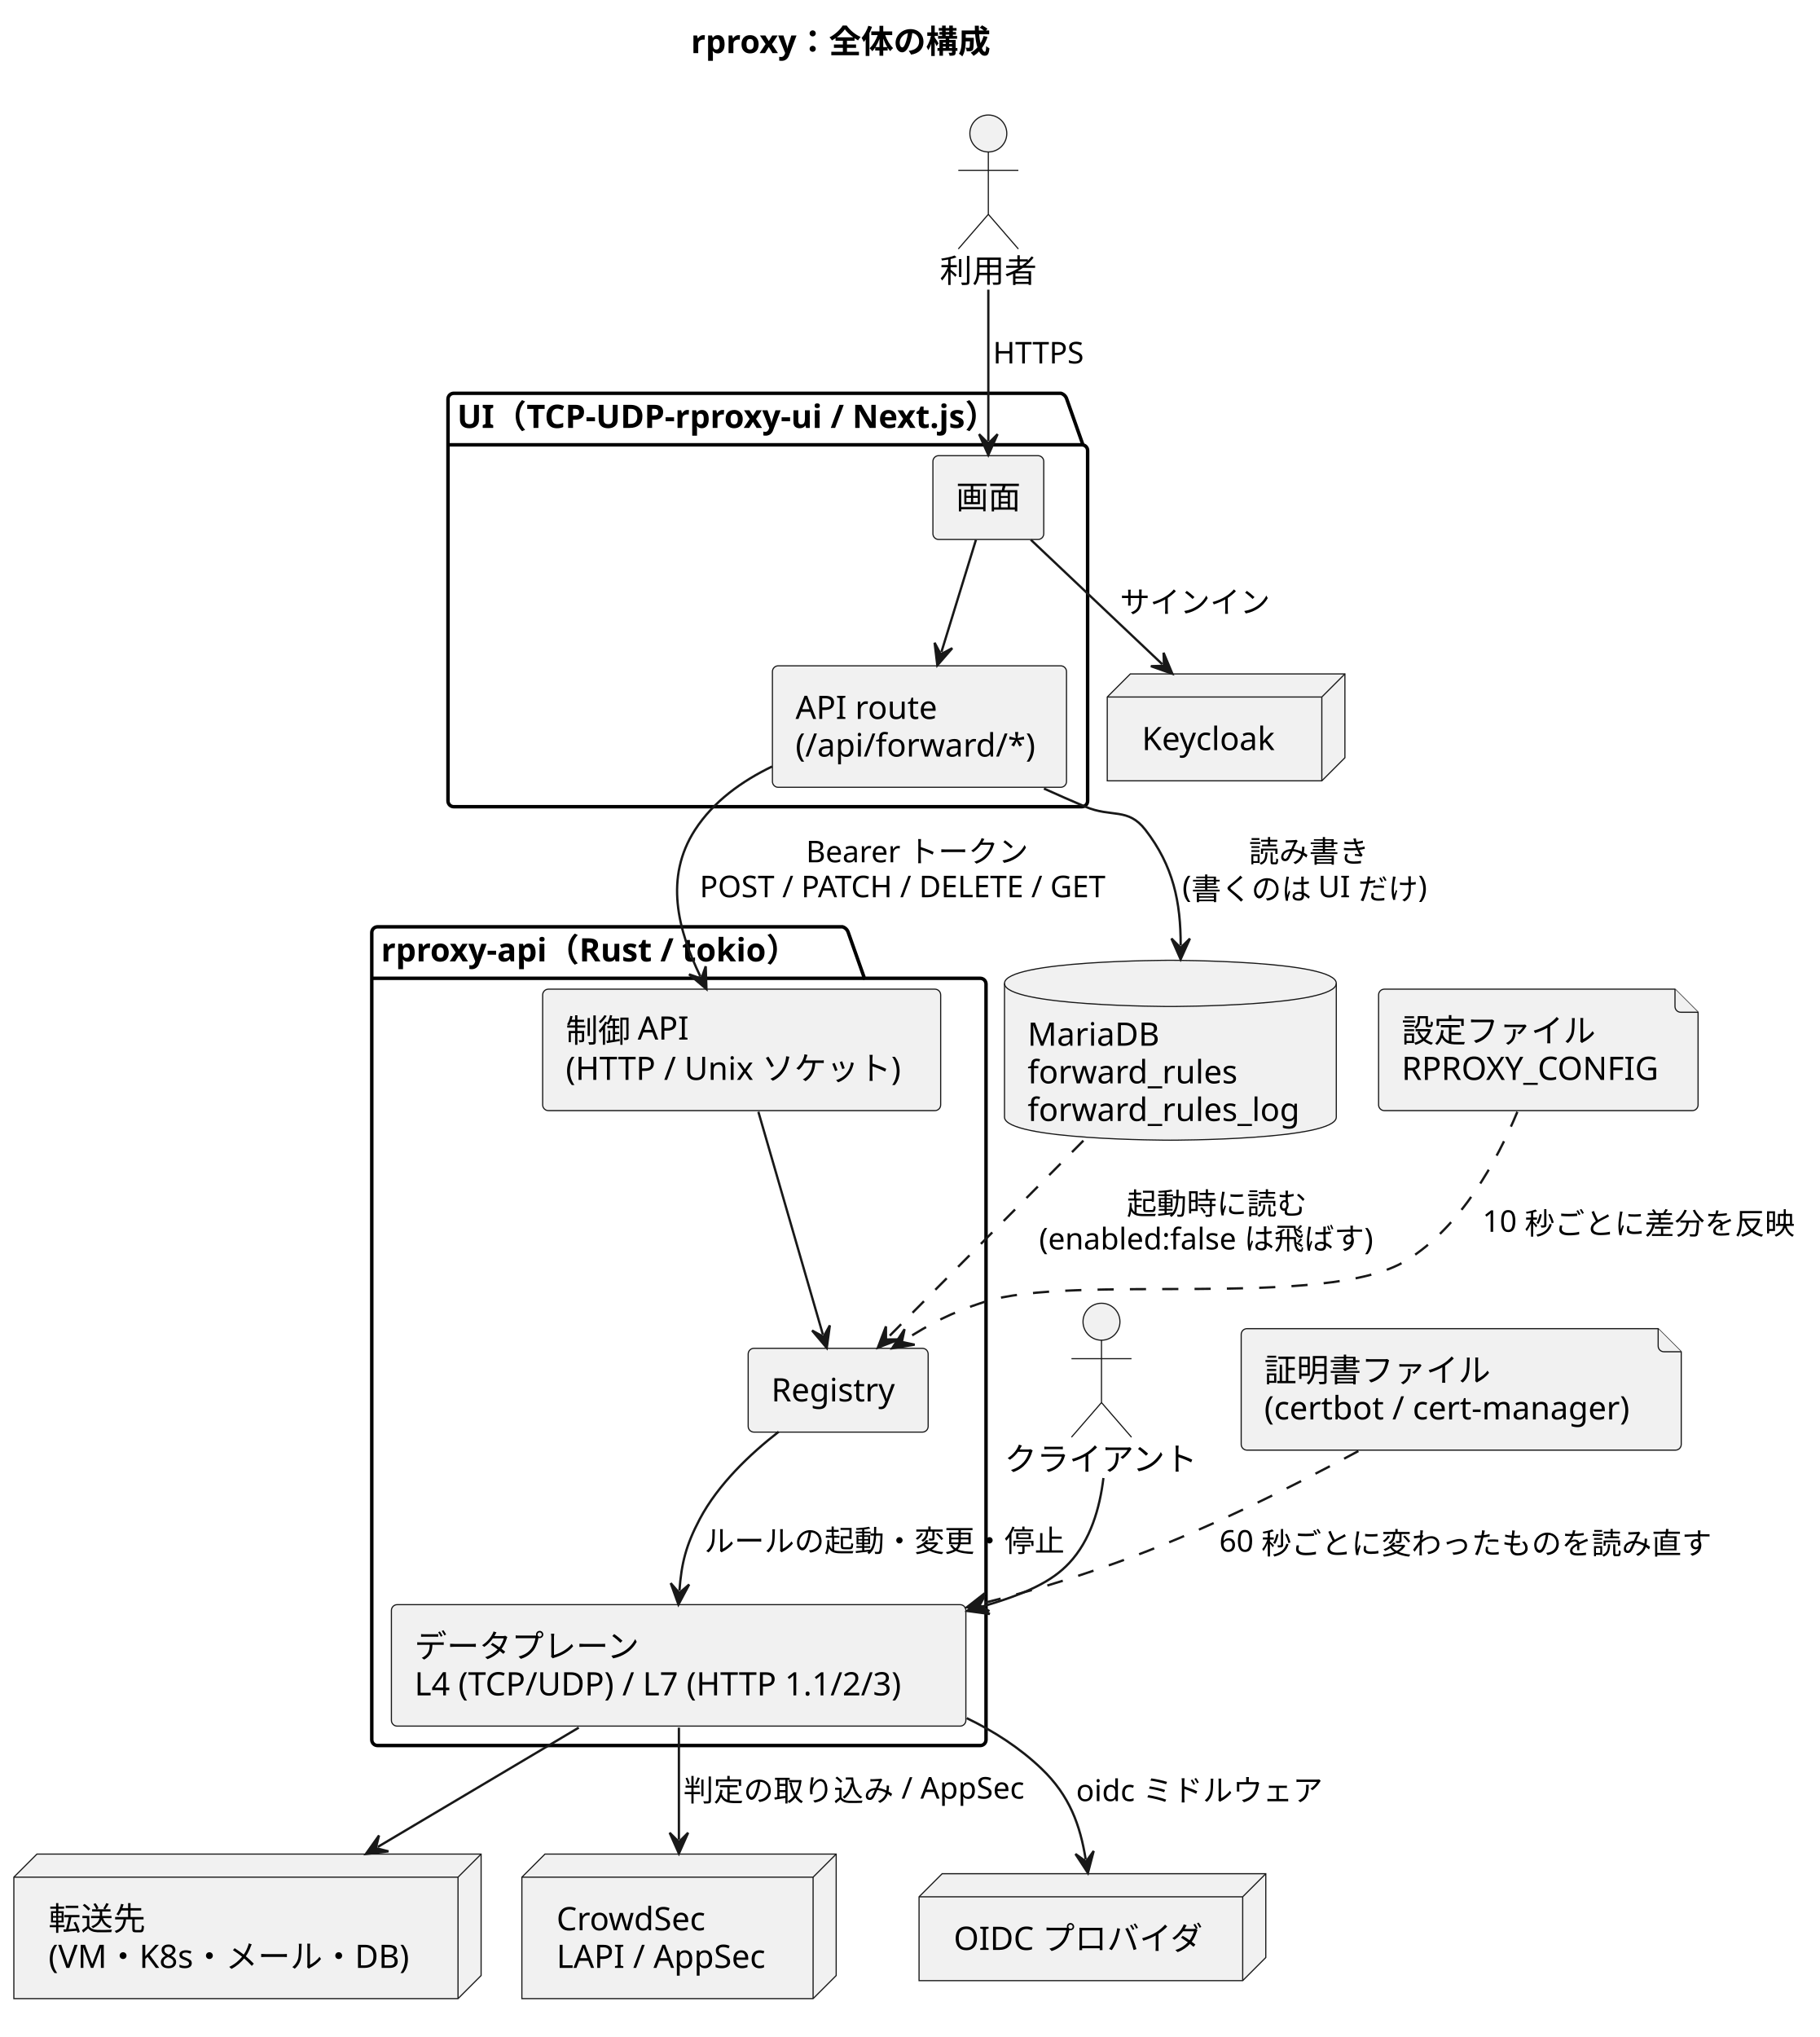
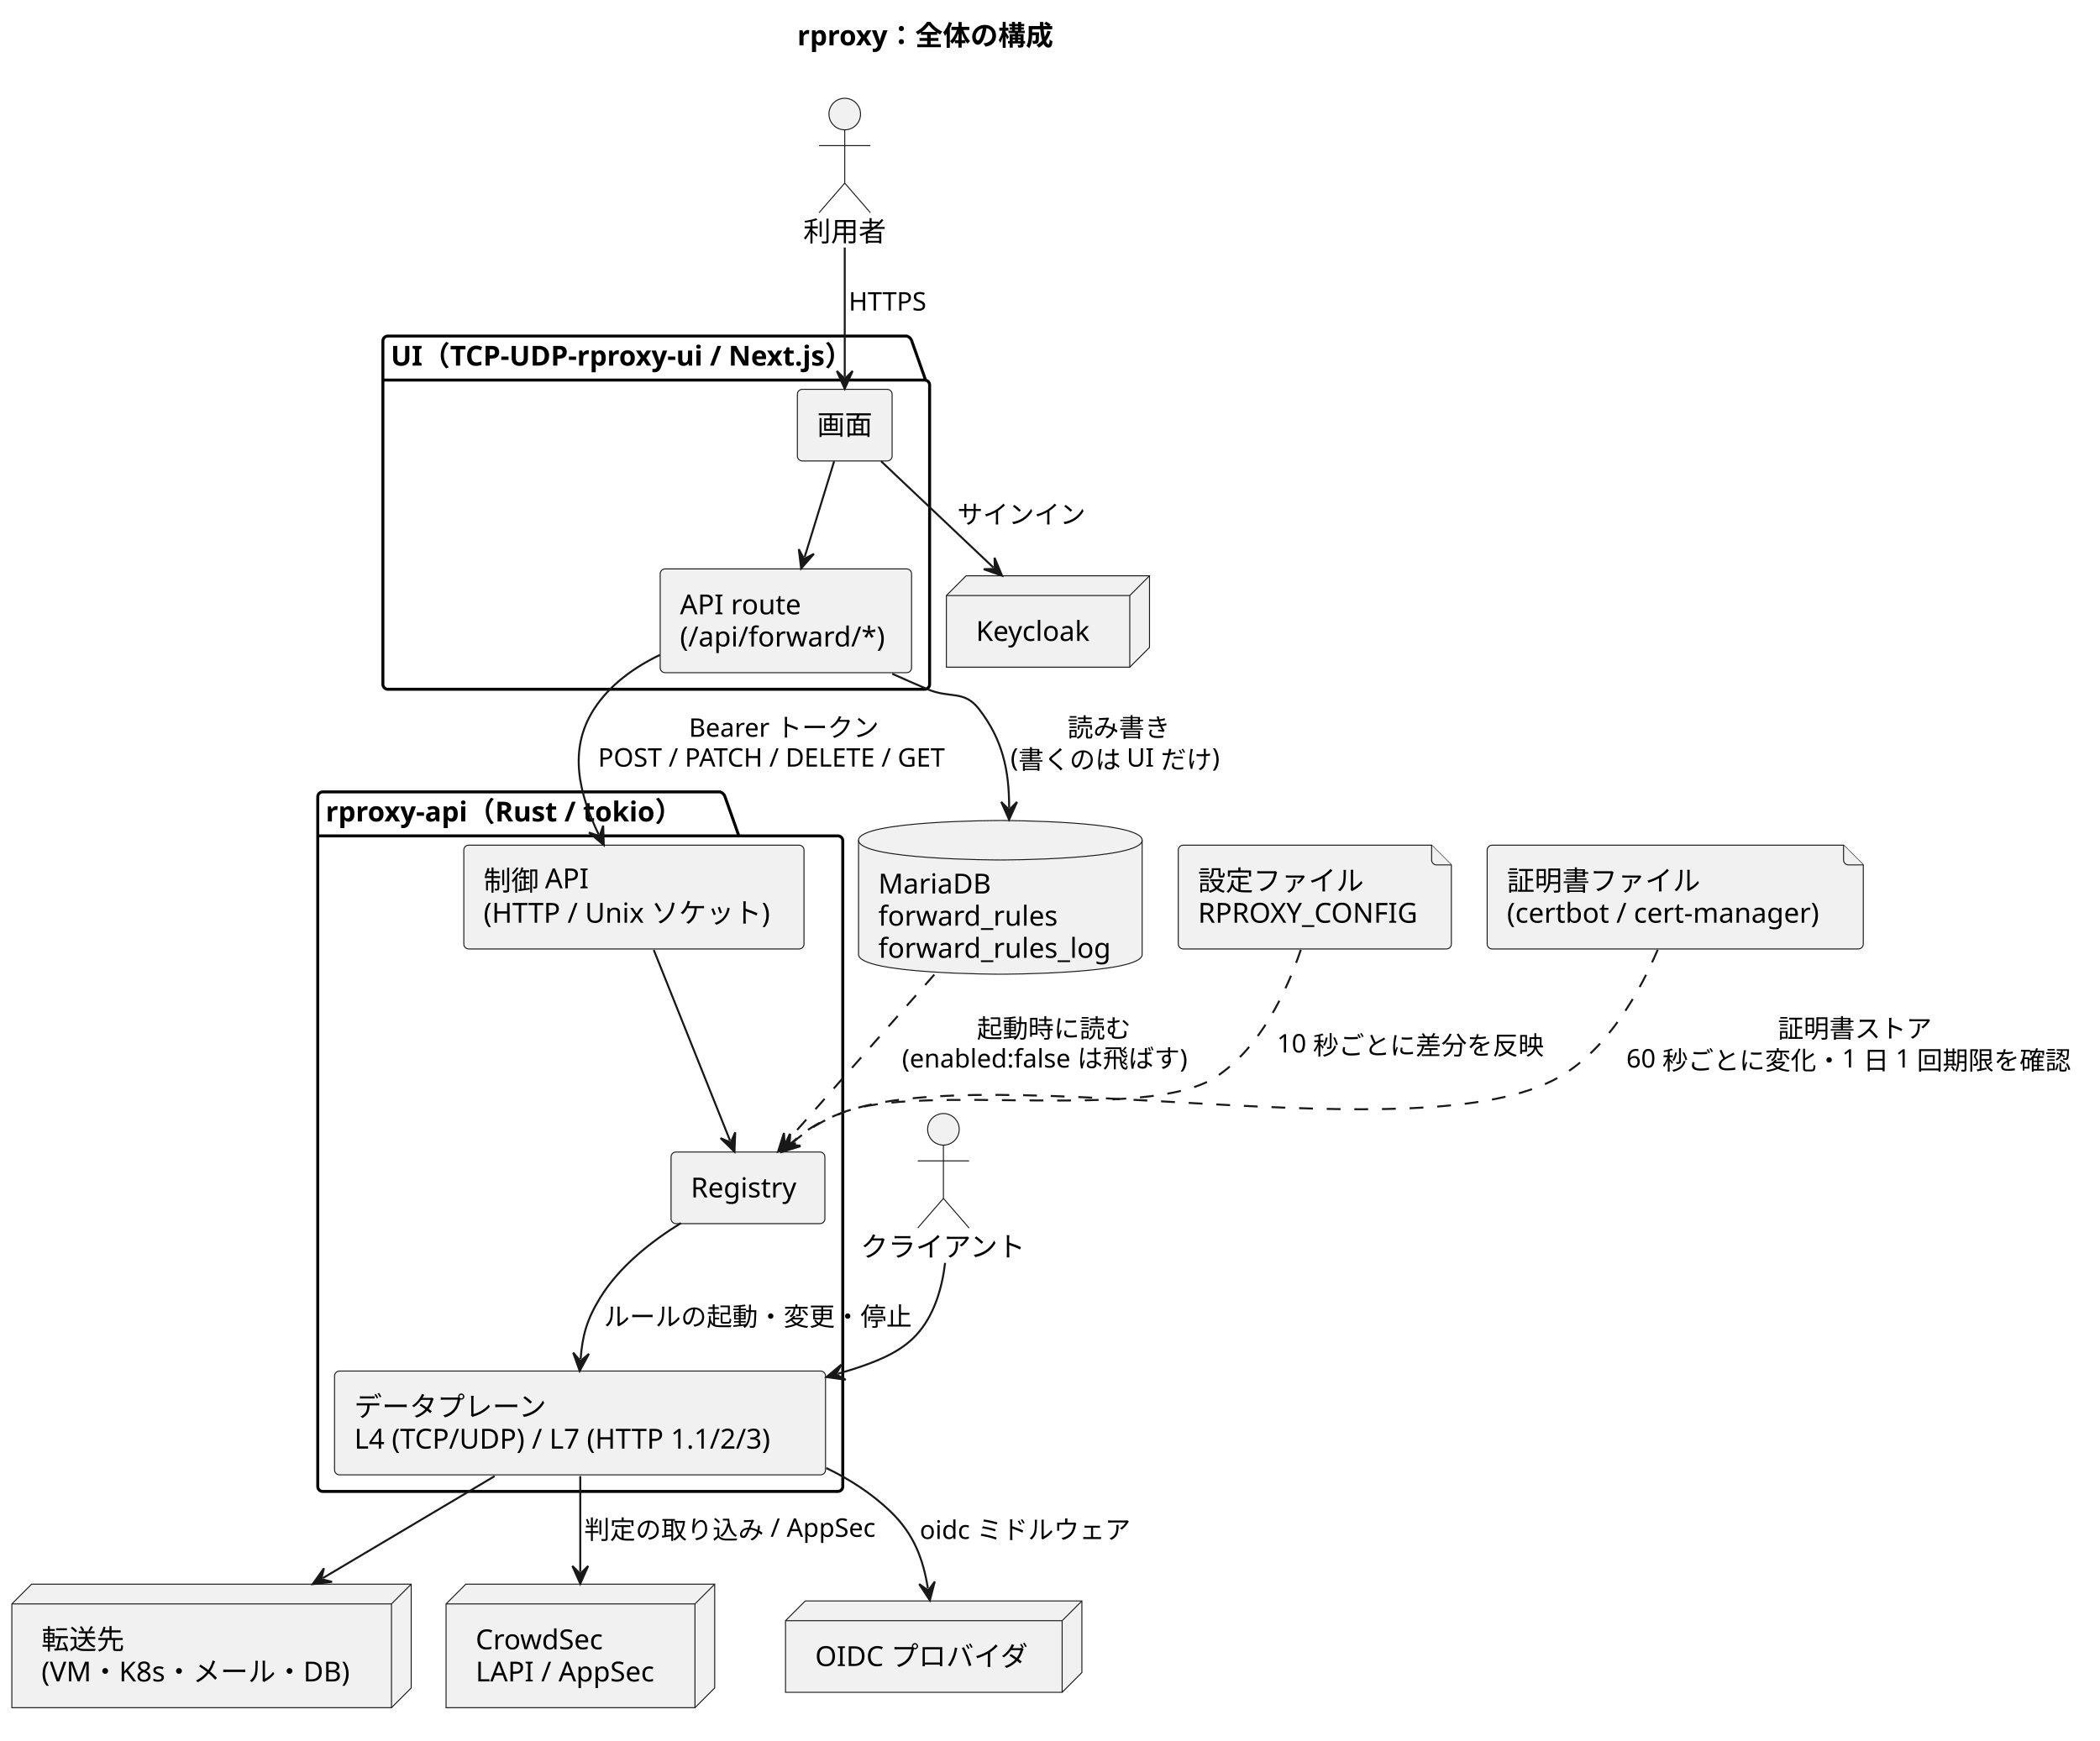
- <svg xmlns="http://www.w3.org/2000/svg" contentStyleType="text/css" data-diagram-type="DESCRIPTION" height="882px" preserveAspectRatio="none" style="width:788px;height:882px;background:#FFFFFF;" version="1.1" viewBox="0 0 788 882" width="788px" zoomAndPan="magnify">
+ <svg xmlns="http://www.w3.org/2000/svg" contentStyleType="text/css" data-diagram-type="DESCRIPTION" height="882px" preserveAspectRatio="none" style="width:1064px;height:882px;background:#FFFFFF;" version="1.1" viewBox="0 0 1064 882" width="1064px" zoomAndPan="magnify">
  <defs />
  <g>
    <g class="title" data-source-line="2">
-       <text fill="#000000" font-family="sans-serif" font-size="14" font-weight="bold" lengthAdjust="spacing" textLength="135.604" x="299.198" y="22.995">rproxy：全体の構成</text>
+       <text fill="#000000" font-family="sans-serif" font-size="14" font-weight="bold" lengthAdjust="spacing" textLength="135.604" x="403.948" y="22.995">rproxy：全体の構成</text>
    </g>
    <g class="cluster" data-qualified-name="UI.TCP-UDP-rproxy-ui . Next.js." data-source-line="9" id="ent0005">
      <path d="M196.5,170.297 L459.46,170.297 A3.75,3.75 0 0 1 461.96,172.797 L468.96,192.594 L468.5,192.594 A2.5,2.5 0 0 1 471,195.094 L471,346.797 A2.5,2.5 0 0 1 468.5,349.297 L196.5,349.297 A2.5,2.5 0 0 1 194,346.797 L194,172.797 A2.5,2.5 0 0 1 196.5,170.297" fill="none" style="stroke:#000000;stroke-width:1.5;" />
      <line style="stroke:#000000;stroke-width:1.5;" x1="194" x2="468.96" y1="192.594" y2="192.594" />
      <text fill="#000000" font-family="sans-serif" font-size="14" font-weight="bold" lengthAdjust="spacing" textLength="261.96" x="198" y="185.292">UI（TCP-UDP-rproxy-ui / Next.js）</text>
    </g>
    <g class="cluster" data-qualified-name="rproxy-api.Rust . tokio." data-source-line="15" id="ent0009">
      <path d="M163.5,401.297 L364.854,401.297 A3.75,3.75 0 0 1 367.354,403.797 L374.354,423.594 L424.5,423.594 A2.5,2.5 0 0 1 427,426.094 L427,753.297 A2.5,2.5 0 0 1 424.5,755.797 L163.5,755.797 A2.5,2.5 0 0 1 161,753.297 L161,403.797 A2.5,2.5 0 0 1 163.5,401.297" fill="none" style="stroke:#000000;stroke-width:1.5;" />
      <line style="stroke:#000000;stroke-width:1.5;" x1="161" x2="374.354" y1="423.594" y2="423.594" />
      <text fill="#000000" font-family="sans-serif" font-size="14" font-weight="bold" lengthAdjust="spacing" textLength="200.354" x="165" y="416.292">rproxy-api（Rust / tokio）</text>
    </g>
    <g class="entity" data-qualified-name="user" data-source-line="5" id="ent0002">
      <ellipse cx="428" cy="57.797" fill="#F1F1F1" rx="8" ry="8" style="stroke:#181818;stroke-width:0.5;" />
      <path d="M428,65.797 L428,92.797 M415,73.797 L441,73.797 M428,92.797 L415,107.797 M428,92.797 L441,107.797" fill="none" style="stroke:#181818;stroke-width:0.5;" />
      <text fill="#000000" font-family="sans-serif" font-size="14" lengthAdjust="spacing" textLength="42" x="407" y="122.292">利用者</text>
    </g>
    <g class="entity" data-qualified-name="client" data-source-line="6" id="ent0003">
-       <ellipse cx="477" cy="572.297" fill="#F1F1F1" rx="8" ry="8" style="stroke:#181818;stroke-width:0.5;" />
-       <path d="M477,580.297 L477,607.297 M464,588.297 L490,588.297 M477,607.297 L464,622.297 M477,607.297 L490,622.297" fill="none" style="stroke:#181818;stroke-width:0.5;" />
-       <text fill="#000000" font-family="sans-serif" font-size="14" lengthAdjust="spacing" textLength="84" x="435" y="636.792">クライアント</text>
+       <ellipse cx="478" cy="572.297" fill="#F1F1F1" rx="8" ry="8" style="stroke:#181818;stroke-width:0.5;" />
+       <path d="M478,580.297 L478,607.297 M465,588.297 L491,588.297 M478,607.297 L465,622.297 M478,607.297 L491,622.297" fill="none" style="stroke:#181818;stroke-width:0.5;" />
+       <text fill="#000000" font-family="sans-serif" font-size="14" lengthAdjust="spacing" textLength="84" x="436" y="636.792">クライアント</text>
    </g>
    <g class="entity" data-qualified-name="kc" data-source-line="7" id="ent0004">
      <polygon fill="#F1F1F1" points="479.5,301.797,489.5,291.797,582.418,291.797,582.418,328.094,572.418,338.094,479.5,338.094,479.5,301.797" style="stroke:#181818;stroke-width:0.5;" />
      <line style="stroke:#181818;stroke-width:0.5;" x1="572.418" x2="582.418" y1="301.797" y2="291.797" />
      <line style="stroke:#181818;stroke-width:0.5;" x1="479.5" x2="572.418" y1="301.797" y2="301.797" />
      <line style="stroke:#181818;stroke-width:0.5;" x1="572.418" x2="572.418" y1="301.797" y2="338.094" />
      <text fill="#000000" font-family="sans-serif" font-size="14" lengthAdjust="spacing" textLength="62.918" x="494.5" y="324.792">Keycloak</text>
    </g>
    <g class="entity" data-qualified-name="db" data-source-line="13" id="ent0008">
      <path d="M435,425.797 C435,415.797 506.845,415.797 506.845,415.797 C506.845,415.797 578.689,415.797 578.689,425.797 L578.689,483.688 C578.689,493.688 506.845,493.688 506.845,493.688 C506.845,493.688 435,493.688 435,483.688 L435,425.797" fill="#F1F1F1" style="stroke:#181818;stroke-width:0.5;" />
      <path d="M435,425.797 C435,435.797 506.845,435.797 506.845,435.797 C506.845,435.797 578.689,435.797 578.689,425.797" fill="none" style="stroke:#181818;stroke-width:0.5;" />
      <text fill="#000000" font-family="sans-serif" font-size="14" lengthAdjust="spacing" textLength="59.268" x="445" y="452.792">MariaDB</text>
      <text fill="#000000" font-family="sans-serif" font-size="14" lengthAdjust="spacing" textLength="95.348" x="445" y="469.089">forward_rules</text>
      <text fill="#000000" font-family="sans-serif" font-size="14" lengthAdjust="spacing" textLength="123.689" x="445" y="485.386">forward_rules_log</text>
    </g>
    <g class="entity" data-qualified-name="cfg" data-source-line="20" id="ent0013">
      <path d="M597,430.797 L597,478.391 A2.5,2.5 0 0 0 599.5,480.891 L732.857,480.891 A2.5,2.5 0 0 0 735.357,478.391 L735.357,438.297 L725.357,428.297 L599.5,428.297 A2.5,2.5 0 0 0 597,430.797" fill="#F1F1F1" style="stroke:#181818;stroke-width:0.5;" />
      <path d="M725.357,428.297 L725.357,435.797 A2.5,2.5 0 0 0 727.857,438.297 L735.357,438.297" fill="#F1F1F1" style="stroke:#181818;stroke-width:0.5;" />
      <text fill="#000000" font-family="sans-serif" font-size="14" lengthAdjust="spacing" textLength="84" x="607" y="451.292">設定ファイル</text>
      <text fill="#000000" font-family="sans-serif" font-size="14" lengthAdjust="spacing" textLength="118.357" x="607" y="467.589">RPROXY_CONFIG</text>
    </g>
    <g class="entity" data-qualified-name="certs" data-source-line="21" id="ent0014">
-       <path d="M537.5,577.797 L537.5,625.391 A2.5,2.5 0 0 0 540,627.891 L725.57,627.891 A2.5,2.5 0 0 0 728.07,625.391 L728.07,585.297 L718.07,575.297 L540,575.297 A2.5,2.5 0 0 0 537.5,577.797" fill="#F1F1F1" style="stroke:#181818;stroke-width:0.5;" />
-       <path d="M718.07,575.297 L718.07,582.797 A2.5,2.5 0 0 0 720.57,585.297 L728.07,585.297" fill="#F1F1F1" style="stroke:#181818;stroke-width:0.5;" />
-       <text fill="#000000" font-family="sans-serif" font-size="14" lengthAdjust="spacing" textLength="98" x="547.5" y="598.292">証明書ファイル</text>
-       <text fill="#000000" font-family="sans-serif" font-size="14" lengthAdjust="spacing" textLength="170.57" x="547.5" y="614.589">(certbot / cert-manager)</text>
+       <path d="M753.5,430.797 L753.5,478.391 A2.5,2.5 0 0 0 756,480.891 L941.57,480.891 A2.5,2.5 0 0 0 944.07,478.391 L944.07,438.297 L934.07,428.297 L756,428.297 A2.5,2.5 0 0 0 753.5,430.797" fill="#F1F1F1" style="stroke:#181818;stroke-width:0.5;" />
+       <path d="M934.07,428.297 L934.07,435.797 A2.5,2.5 0 0 0 936.57,438.297 L944.07,438.297" fill="#F1F1F1" style="stroke:#181818;stroke-width:0.5;" />
+       <text fill="#000000" font-family="sans-serif" font-size="14" lengthAdjust="spacing" textLength="98" x="763.5" y="451.292">証明書ファイル</text>
+       <text fill="#000000" font-family="sans-serif" font-size="14" lengthAdjust="spacing" textLength="170.57" x="763.5" y="467.589">(certbot / cert-manager)</text>
    </g>
    <g class="entity" data-qualified-name="backend" data-source-line="23" id="ent0015">
      <polygon fill="#F1F1F1" points="6,812.797,16,802.797,208.346,802.797,208.346,855.391,198.346,865.391,6,865.391,6,812.797" style="stroke:#181818;stroke-width:0.5;" />
      <line style="stroke:#181818;stroke-width:0.5;" x1="198.346" x2="208.346" y1="812.797" y2="802.797" />
      <line style="stroke:#181818;stroke-width:0.5;" x1="6" x2="198.346" y1="812.797" y2="812.797" />
      <line style="stroke:#181818;stroke-width:0.5;" x1="198.346" x2="198.346" y1="812.797" y2="865.391" />
      <text fill="#000000" font-family="sans-serif" font-size="14" lengthAdjust="spacing" textLength="42" x="21" y="835.792">転送先</text>
      <text fill="#000000" font-family="sans-serif" font-size="14" lengthAdjust="spacing" textLength="162.346" x="21" y="852.089">(VM・K8s・メール・DB)</text>
    </g>
    <g class="entity" data-qualified-name="cs" data-source-line="24" id="ent0016">
      <polygon fill="#F1F1F1" points="226,812.797,236,802.797,362.113,802.797,362.113,855.391,352.113,865.391,226,865.391,226,812.797" style="stroke:#181818;stroke-width:0.5;" />
      <line style="stroke:#181818;stroke-width:0.5;" x1="352.113" x2="362.113" y1="812.797" y2="802.797" />
      <line style="stroke:#181818;stroke-width:0.5;" x1="226" x2="352.113" y1="812.797" y2="812.797" />
      <line style="stroke:#181818;stroke-width:0.5;" x1="352.113" x2="352.113" y1="812.797" y2="865.391" />
      <text fill="#000000" font-family="sans-serif" font-size="14" lengthAdjust="spacing" textLength="69.631" x="241" y="835.792">CrowdSec</text>
      <text fill="#000000" font-family="sans-serif" font-size="14" lengthAdjust="spacing" textLength="96.113" x="241" y="852.089">LAPI / AppSec</text>
    </g>
    <g class="entity" data-qualified-name="idp" data-source-line="25" id="ent0017">
      <polygon fill="#F1F1F1" points="398,821.297,408,811.297,548.154,811.297,548.154,847.594,538.154,857.594,398,857.594,398,821.297" style="stroke:#181818;stroke-width:0.5;" />
      <line style="stroke:#181818;stroke-width:0.5;" x1="538.154" x2="548.154" y1="821.297" y2="811.297" />
      <line style="stroke:#181818;stroke-width:0.5;" x1="398" x2="538.154" y1="821.297" y2="821.297" />
      <line style="stroke:#181818;stroke-width:0.5;" x1="538.154" x2="538.154" y1="821.297" y2="857.594" />
      <text fill="#000000" font-family="sans-serif" font-size="14" lengthAdjust="spacing" textLength="110.154" x="413" y="844.292">OIDC プロバイダ</text>
    </g>
    <g class="entity" data-qualified-name="UI.TCP-UDP-rproxy-ui . Next.js..ui_pages" data-source-line="10" id="ent0006">
      <rect fill="#F1F1F1" height="36.297" rx="2.5" ry="2.5" style="stroke:#181818;stroke-width:0.5;" width="48" x="404" y="197.297" />
      <text fill="#000000" font-family="sans-serif" font-size="14" lengthAdjust="spacing" textLength="28" x="414" y="220.292">画面</text>
    </g>
    <g class="entity" data-qualified-name="UI.TCP-UDP-rproxy-ui . Next.js..ui_api" data-source-line="11" id="ent0007">
      <rect fill="#F1F1F1" height="52.594" rx="2.5" ry="2.5" style="stroke:#181818;stroke-width:0.5;" width="127.352" x="334.5" y="288.297" />
      <text fill="#000000" font-family="sans-serif" font-size="14" lengthAdjust="spacing" textLength="63.895" x="344.5" y="311.292">API route</text>
      <text fill="#000000" font-family="sans-serif" font-size="14" lengthAdjust="spacing" textLength="107.352" x="344.5" y="327.589">(/api/forward/*)</text>
    </g>
    <g class="entity" data-qualified-name="rproxy-api.Rust . tokio..ctl" data-source-line="16" id="ent0010">
      <rect fill="#F1F1F1" height="52.594" rx="2.5" ry="2.5" style="stroke:#181818;stroke-width:0.5;" width="172.359" x="235" y="428.297" />
      <text fill="#000000" font-family="sans-serif" font-size="14" lengthAdjust="spacing" textLength="54.599" x="245" y="451.292">制御 API</text>
      <text fill="#000000" font-family="sans-serif" font-size="14" lengthAdjust="spacing" textLength="152.359" x="245" y="467.589">(HTTP / Unix ソケット)</text>
    </g>
    <g class="entity" data-qualified-name="rproxy-api.Rust . tokio..reg" data-source-line="17" id="ent0011">
-       <rect fill="#F1F1F1" height="36.297" rx="2.5" ry="2.5" style="stroke:#181818;stroke-width:0.5;" width="77.941" x="324" y="583.797" />
-       <text fill="#000000" font-family="sans-serif" font-size="14" lengthAdjust="spacing" textLength="57.941" x="334" y="606.792">Registry</text>
+       <rect fill="#F1F1F1" height="36.297" rx="2.5" ry="2.5" style="stroke:#181818;stroke-width:0.5;" width="77.941" x="340" y="583.797" />
+       <text fill="#000000" font-family="sans-serif" font-size="14" lengthAdjust="spacing" textLength="57.941" x="350" y="606.792">Registry</text>
    </g>
    <g class="entity" data-qualified-name="rproxy-api.Rust . tokio..dp" data-source-line="18" id="ent0012">
      <rect fill="#F1F1F1" height="52.594" rx="2.5" ry="2.5" style="stroke:#181818;stroke-width:0.5;" width="248.772" x="169.5" y="694.797" />
      <text fill="#000000" font-family="sans-serif" font-size="14" lengthAdjust="spacing" textLength="98" x="179.5" y="717.792">データプレーン</text>
      <text fill="#000000" font-family="sans-serif" font-size="14" lengthAdjust="spacing" textLength="228.772" x="179.5" y="734.089">L4 (TCP/UDP) / L7 (HTTP 1.1/2/3)</text>
    </g>
    <g class="link" data-entity-1="ent0002" data-entity-2="ent0006" data-link-type="dependency" id="lnk18">
      <polygon fill="#181818" points="428,197,432,188,428,192,424,188,428,197" style="stroke:#181818;stroke-width:1;" />
      <path d="M428,125.419 C428,149.084 428,172.645 428,191" fill="none" style="stroke:#181818;stroke-width:1;" />
      <text fill="#000000" font-family="sans-serif" font-size="13" lengthAdjust="spacing" textLength="41.748" x="430" y="157.364">HTTPS</text>
    </g>
    <g class="link" data-entity-1="ent0006" data-entity-2="ent0004" data-link-type="dependency" id="lnk19">
      <polygon fill="#181818" points="507.684,291.726,503.898,282.634,504.053,288.289,498.398,288.444,507.684,291.726" style="stroke:#181818;stroke-width:1;" />
      <path d="M446.414,233.728 C463.542,249.941 484.779,270.044 503.327,287.601" fill="none" style="stroke:#181818;stroke-width:1;" />
      <text fill="#000000" font-family="sans-serif" font-size="13" lengthAdjust="spacing" textLength="65" x="485" y="265.364">サインイン</text>
    </g>
    <g class="link" data-entity-1="ent0006" data-entity-2="ent0007" data-link-type="dependency" id="lnk20">
      <polygon fill="#181818" points="405.913,288.08,412.383,280.655,407.383,283.301,404.736,278.302,405.913,288.08" style="stroke:#181818;stroke-width:1;" />
      <path d="M422.637,233.728 C417.985,248.846 412.954,265.197 407.677,282.346" fill="none" style="stroke:#181818;stroke-width:1;" />
    </g>
    <g class="link" data-entity-1="ent0007" data-entity-2="ent0008" data-link-type="dependency" id="lnk21">
      <polygon fill="#181818" points="511.271,415.383,515.297,406.394,511.285,410.383,507.297,406.371,511.271,415.383" style="stroke:#181818;stroke-width:1;" />
      <path d="M452.076,341.439 C458.097,344.151 464.162,346.819 470,349.297 C481.397,354.133 488.412,349.514 496,359.297 C508.148,374.958 511.342,390.701 511.288,409.383" fill="none" style="stroke:#181818;stroke-width:1;" />
      <text fill="#000000" font-family="sans-serif" font-size="13" lengthAdjust="spacing" textLength="52" x="540.879" y="373.364">読み書き</text>
      <text fill="#000000" font-family="sans-serif" font-size="13" lengthAdjust="spacing" textLength="109.757" x="512" y="388.497">(書くのは UI だけ)</text>
    </g>
    <g class="link" data-entity-1="ent0007" data-entity-2="ent0010" data-link-type="dependency" id="lnk22">
      <polygon fill="#181818" points="305.923,428.244,305.612,418.4,303.749,423.741,298.408,421.879,305.923,428.244" style="stroke:#181818;stroke-width:1;" />
      <path d="M334.376,331.874 C321.195,338.23 308.925,347.058 301,359.297 C287.602,379.989 293.576,402.674 303.314,422.841" fill="none" style="stroke:#181818;stroke-width:1;" />
      <text fill="#000000" font-family="sans-serif" font-size="13" lengthAdjust="spacing" textLength="99.703" x="349.043" y="373.364">Bearer トークン</text>
      <text fill="#000000" font-family="sans-serif" font-size="13" lengthAdjust="spacing" textLength="191.788" x="303" y="388.497">POST / PATCH / DELETE / GET</text>
    </g>
    <g class="link" data-entity-1="ent0008" data-entity-2="ent0011" data-link-type="dependency" id="lnk23">
-       <polygon fill="#181818" points="380.151,583.527,389.331,579.96,383.674,579.979,383.655,574.322,380.151,583.527" style="stroke:#181818;stroke-width:1;" />
-       <path d="M469.166,493.894 C440.334,522.926 406.214,557.283 384.379,579.269" fill="none" style="stroke:#181818;stroke-width:1;stroke-dasharray:7,7;" />
-       <text fill="#000000" font-family="sans-serif" font-size="13" lengthAdjust="spacing" textLength="78" x="487.949" y="525.864">起動時に読む</text>
-       <text fill="#000000" font-family="sans-serif" font-size="13" lengthAdjust="spacing" textLength="153.899" x="450" y="540.997">(enabled:false は飛ばす)</text>
+       <polygon fill="#181818" points="394.245,583.527,403.2,579.427,397.554,579.778,397.203,574.133,394.245,583.527" style="stroke:#181818;stroke-width:1;" />
+       <path d="M473.37,493.894 C447.741,522.926 417.625,557.042 398.216,579.029" fill="none" style="stroke:#181818;stroke-width:1;stroke-dasharray:7,7;" />
+       <text fill="#000000" font-family="sans-serif" font-size="13" lengthAdjust="spacing" textLength="78" x="494.949" y="525.864">起動時に読む</text>
+       <text fill="#000000" font-family="sans-serif" font-size="13" lengthAdjust="spacing" textLength="153.899" x="457" y="540.997">(enabled:false は飛ばす)</text>
    </g>
    <g class="link" data-entity-1="ent0013" data-entity-2="ent0011" data-link-type="dependency" id="lnk24">
-       <polygon fill="#181818" points="386.363,583.787,396.088,582.233,390.554,581.061,391.726,575.527,386.363,583.787" style="stroke:#181818;stroke-width:1;" />
-       <path d="M657.099,481.406 C648.336,502.468 632.778,531.149 609,545.797 C574.209,567.23 464.858,551.155 426,563.797 C412.008,568.349 402.791,573.101 391.392,580.515" fill="none" style="stroke:#181818;stroke-width:1;stroke-dasharray:7,7;" />
-       <text fill="#000000" font-family="sans-serif" font-size="13" lengthAdjust="spacing" textLength="137.674" x="642" y="533.364">10 秒ごとに差分を反映</text>
+       <polygon fill="#181818" points="396.179,583.722,405.596,580.838,399.953,580.442,400.348,574.799,396.179,583.722" style="stroke:#181818;stroke-width:1;" />
+       <path d="M659.065,481.341 C651.924,502.363 638.586,531.021 616,545.797 C580.694,568.894 466.245,548.311 427,563.797 C415.647,568.277 409.256,572.358 400.707,579.787" fill="none" style="stroke:#181818;stroke-width:1;stroke-dasharray:7,7;" />
+       <text fill="#000000" font-family="sans-serif" font-size="13" lengthAdjust="spacing" textLength="137.674" x="647" y="533.364">10 秒ごとに差分を反映</text>
    </g>
-     <g class="link" data-entity-1="ent0014" data-entity-2="ent0012" data-link-type="dependency" id="lnk25">
-       <polygon fill="#181818" points="418.709,695.925,428.414,697.606,423.558,694.704,426.46,689.848,418.709,695.925" style="stroke:#181818;stroke-width:1;" />
-       <path d="M588.244,628.299 C559.034,644.075 519.654,663.738 483,676.797 C462.542,684.086 446.214,688.997 424.528,694.46" fill="none" style="stroke:#181818;stroke-width:1;stroke-dasharray:7,7;" />
-       <text fill="#000000" font-family="sans-serif" font-size="13" lengthAdjust="spacing" textLength="215.674" x="528" y="671.864">60 秒ごとに変わったものを読み直す</text>
+     <g class="link" data-entity-1="ent0014" data-entity-2="ent0011" data-link-type="dependency" id="lnk25">
+       <polygon fill="#181818" points="396.09,583.49,405.494,580.563,399.849,580.193,400.219,574.548,396.09,583.49" style="stroke:#181818;stroke-width:1;" />
+       <path d="M839.901,481.302 C830.823,502.603 814.644,531.685 790,545.797 C719.911,585.93 502.782,535.866 427,563.797 C415.548,568.018 409.13,572.054 400.601,579.534" fill="none" style="stroke:#181818;stroke-width:1;stroke-dasharray:7,7;" />
+       <text fill="#000000" font-family="sans-serif" font-size="13" lengthAdjust="spacing" textLength="78" x="900.807" y="525.864">証明書ストア</text>
+       <text fill="#000000" font-family="sans-serif" font-size="13" lengthAdjust="spacing" textLength="231.613" x="824" y="540.997">60 秒ごとに変化・1 日 1 回期限を確認</text>
    </g>
    <g class="link" data-entity-1="ent0010" data-entity-2="ent0011" data-link-type="dependency" id="lnk26">
-       <polygon fill="#181818" points="358.029,583.633,359.367,573.876,356.637,578.831,351.682,576.101,358.029,583.633" style="stroke:#181818;stroke-width:1;" />
-       <path d="M328.412,481.386 C336.937,510.817 349.028,552.561 356.359,577.87" fill="none" style="stroke:#181818;stroke-width:1;" />
+       <polygon fill="#181818" points="372.135,583.633,372.506,573.791,370.278,578.991,365.078,576.763,372.135,583.633" style="stroke:#181818;stroke-width:1;" />
+       <path d="M331.236,481.386 C343.008,510.817 359.782,552.753 369.906,578.062" fill="none" style="stroke:#181818;stroke-width:1;" />
    </g>
    <g class="link" data-entity-1="ent0011" data-entity-2="ent0012" data-link-type="dependency" id="lnk27">
-       <polygon fill="#181818" points="293.802,694.754,298.44,686.066,294.162,689.767,290.461,685.489,293.802,694.754" style="stroke:#181818;stroke-width:1;" />
-       <path d="M337.204,619.937 C324.827,629.564 310.986,642.678 303,657.797 C297.061,669.041 295.088,676.944 294.234,688.77" fill="none" style="stroke:#181818;stroke-width:1;" />
-       <text fill="#000000" font-family="sans-serif" font-size="13" lengthAdjust="spacing" textLength="156" x="305" y="671.864">ルールの起動・変更・停止</text>
+       <polygon fill="#181818" points="293.715,694.732,298.392,686.065,294.098,689.747,290.416,685.453,293.715,694.732" style="stroke:#181818;stroke-width:1;" />
+       <path d="M345.002,619.812 C330.078,629.021 313.764,641.813 304,657.797 C297.298,668.769 295.092,676.784 294.174,688.75" fill="none" style="stroke:#181818;stroke-width:1;" />
+       <text fill="#000000" font-family="sans-serif" font-size="13" lengthAdjust="spacing" textLength="156" x="306" y="671.864">ルールの起動・変更・停止</text>
    </g>
    <g class="link" data-entity-1="ent0003" data-entity-2="ent0012" data-link-type="dependency" id="lnk28">
-       <polygon fill="#181818" points="418.857,697.518,428.616,698.842,423.658,696.12,426.38,691.162,418.857,697.518" style="stroke:#181818;stroke-width:1;" />
-       <path d="M477.843,639.968 C476.274,653.071 472.209,666.97 463,676.797 C455.542,684.755 444.672,690.001 424.618,695.841" fill="none" style="stroke:#181818;stroke-width:1;" />
+       <polygon fill="#181818" points="418.749,697.822,428.503,699.185,423.555,696.443,426.297,691.495,418.749,697.822" style="stroke:#181818;stroke-width:1;" />
+       <path d="M478.851,639.975 C477.282,653.079 473.216,666.976 464,676.797 C456.391,684.905 445.065,690.272 424.516,696.167" fill="none" style="stroke:#181818;stroke-width:1;" />
    </g>
    <g class="link" data-entity-1="ent0012" data-entity-2="ent0015" data-link-type="dependency" id="lnk29">
      <polygon fill="#181818" points="158.439,802.764,168.22,801.61,162.738,800.212,164.136,794.73,158.439,802.764" style="stroke:#181818;stroke-width:1;" />
      <path d="M250.628,748.042 C223.115,764.373 192.54,782.522 163.598,799.701" fill="none" style="stroke:#181818;stroke-width:1;" />
    </g>
    <g class="link" data-entity-1="ent0012" data-entity-2="ent0016" data-link-type="dependency" id="lnk30">
      <polygon fill="#181818" points="294,802.561,298,793.561,294,797.561,290,793.561,294,802.561" style="stroke:#181818;stroke-width:1;" />
      <path d="M294,748.042 C294,764.309 294,779.418 294,796.561" fill="none" style="stroke:#181818;stroke-width:1;" />
      <text fill="#000000" font-family="sans-serif" font-size="13" lengthAdjust="spacing" textLength="152.439" x="296" y="779.864">判定の取り込み / AppSec</text>
    </g>
    <g class="link" data-entity-1="ent0012" data-entity-2="ent0017" data-link-type="dependency" id="lnk31">
      <polygon fill="#181818" points="471.122,810.986,473.626,801.461,470.32,806.051,465.73,802.745,471.122,810.986" style="stroke:#181818;stroke-width:1;" />
      <path d="M418.631,743.936 C430.503,749.64 441.596,756.805 451,765.797 C463.293,777.552 467.763,790.326 470.159,805.064" fill="none" style="stroke:#181818;stroke-width:1;" />
      <text fill="#000000" font-family="sans-serif" font-size="13" lengthAdjust="spacing" textLength="109.097" x="466" y="779.864">oidc ミドルウェア</text>
    </g>
  </g>
</svg>
